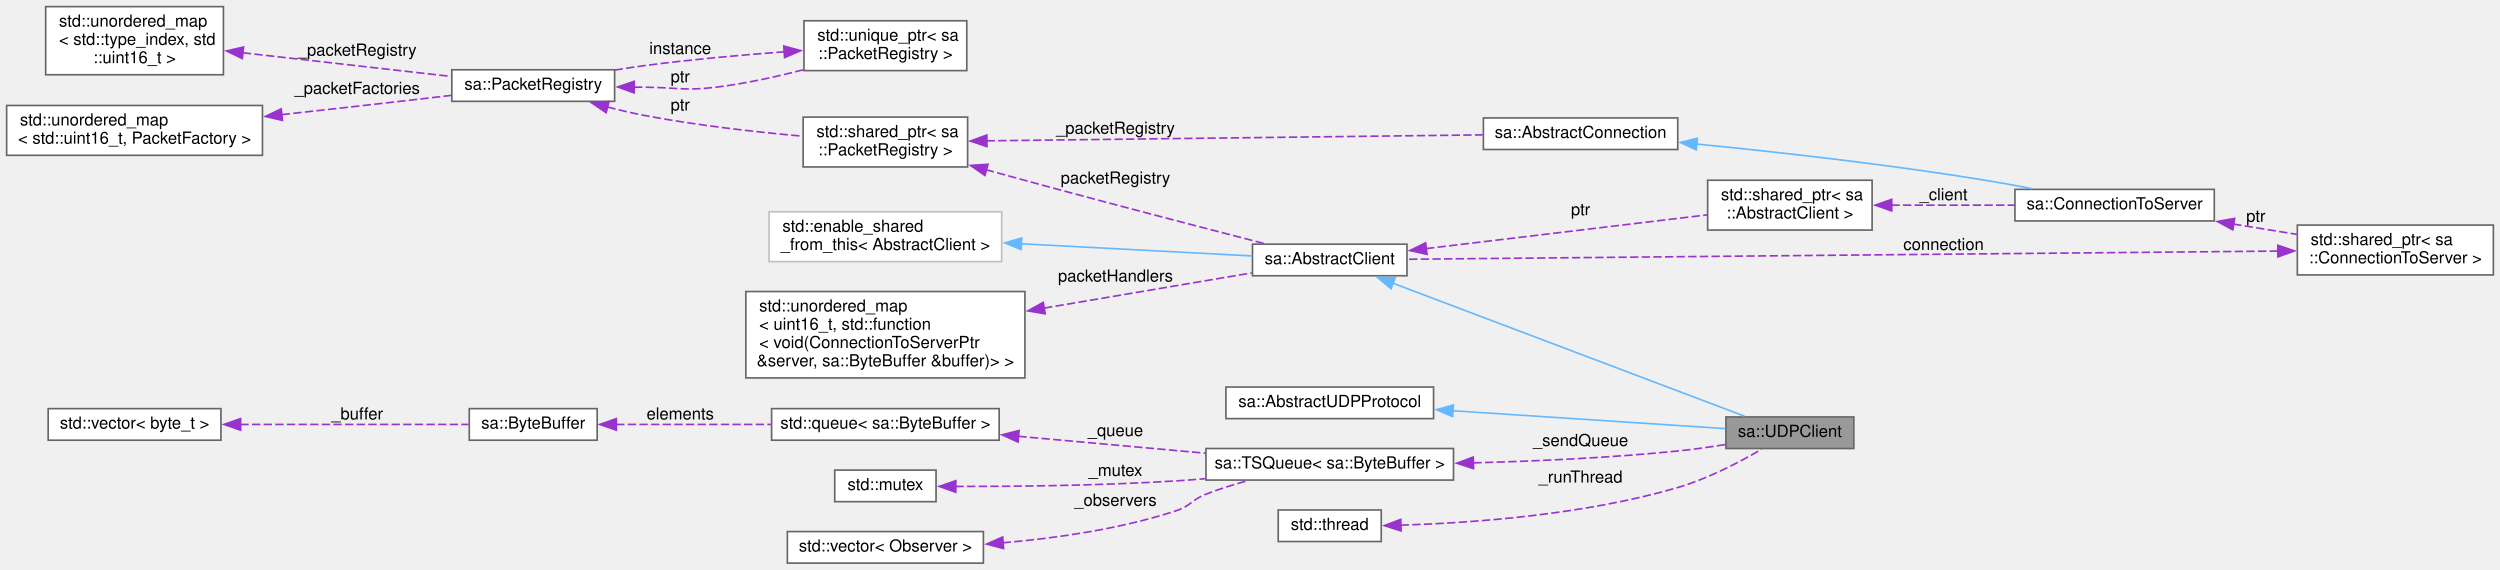
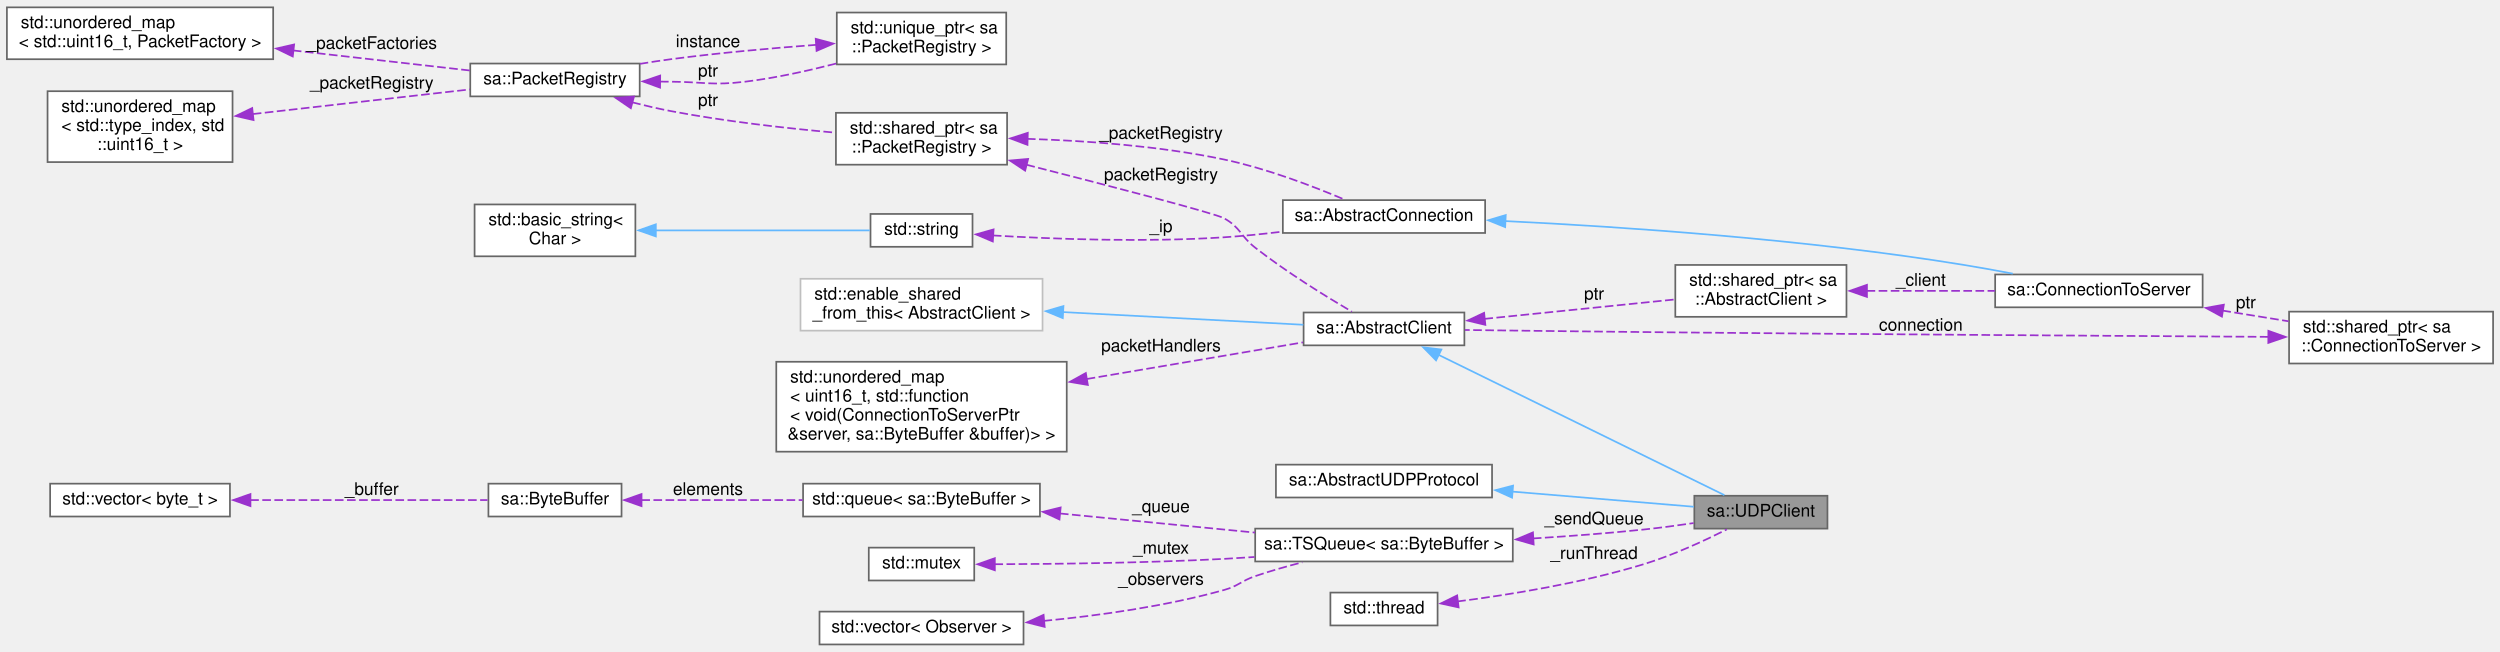
- <svg xmlns="http://www.w3.org/2000/svg" xmlns:xlink="http://www.w3.org/1999/xlink" width="1505pt" height="343pt" viewBox="0.00 0.00 1505.00 343.00">
-   <g id="graph0" class="graph" transform="scale(1 1) rotate(0) translate(4 339)">
+ <svg xmlns="http://www.w3.org/2000/svg" xmlns:xlink="http://www.w3.org/1999/xlink" width="1446pt" height="377pt" viewBox="0.00 0.00 1446.00 376.50">
+   <g id="graph0" class="graph" transform="scale(1 1) rotate(0) translate(4 372.5)">
    <g id="node1" class="node">
      <g id="a_node1">
        <a xlink:title="Implementation of a UDP client By default the udp client will read only a maximum of 1024 bytes.">
-           <polygon fill="#999999" stroke="#666666" points="1112,-88 1035,-88 1035,-69 1112,-69 1112,-88" />
-           <text text-anchor="middle" x="1073.5" y="-76" font-family="Helvetica,sans-Serif" font-size="10.00">sa::UDPClient</text>
+           <polygon fill="#999999" stroke="#666666" points="1053,-86 976,-86 976,-67 1053,-67 1053,-86" />
+           <text text-anchor="middle" x="1014.5" y="-74" font-family="Helvetica,sans-Serif" font-size="10.00">sa::UDPClient</text>
        </a>
      </g>
    </g>
    <g id="node2" class="node">
      <g id="a_node2">
        <a xlink:href="classsa_1_1_abstract_client.html" target="_top" xlink:title="The base class for a client.">
          <polygon fill="white" stroke="#666666" points="843,-192 750,-192 750,-173 843,-173 843,-192" />
          <text text-anchor="middle" x="796.5" y="-180" font-family="Helvetica,sans-Serif" font-size="10.00">sa::AbstractClient</text>
        </a>
      </g>
    </g>
    <g id="edge1" class="edge">
-       <path fill="none" stroke="#63b8ff" d="M834.45,-168.53C890.84,-147.2 996.99,-107.05 1046.21,-88.44" />
-       <polygon fill="#63b8ff" stroke="#63b8ff" points="833.4,-165.18 825.28,-171.99 835.88,-171.73 833.4,-165.18" />
-     </g>
-     <g id="node12" class="node">
-       <g id="a_node12">
-         <a xlink:title=" ">
-           <polygon fill="white" stroke="#666666" points="1123,-230.5 1024,-230.5 1024,-200.5 1123,-200.5 1123,-230.5" />
-           <text text-anchor="start" x="1032" y="-218.5" font-family="Helvetica,sans-Serif" font-size="10.00">std::shared_ptr&lt; sa</text>
-           <text text-anchor="middle" x="1073.5" y="-207.5" font-family="Helvetica,sans-Serif" font-size="10.00">::AbstractClient &gt;</text>
-         </a>
-       </g>
-     </g>
-     <g id="edge14" class="edge">
-       <path fill="none" stroke="#9a32cd" stroke-dasharray="5,2" d="M854.49,-189.34C904.53,-195.34 976.52,-203.98 1023.89,-209.67" />
-       <polygon fill="#9a32cd" stroke="#9a32cd" points="855.07,-185.88 844.72,-188.17 854.23,-192.83 855.07,-185.88" />
-       <text text-anchor="middle" x="947.5" y="-209.5" font-family="Helvetica,sans-Serif" font-size="10.00"> ptr</text>
+       <path fill="none" stroke="#63b8ff" d="M828.11,-167.48C872.99,-145.45 955.43,-105 993.39,-86.37" />
+       <polygon fill="#63b8ff" stroke="#63b8ff" points="826.61,-164.31 819.18,-171.86 829.7,-170.6 826.61,-164.31" />
+     </g>
+     <g id="node14" class="node">
+       <g id="a_node14">
+         <a xlink:title=" ">
+           <polygon fill="white" stroke="#666666" points="1064,-219.5 965,-219.5 965,-189.5 1064,-189.5 1064,-219.5" />
+           <text text-anchor="start" x="973" y="-207.5" font-family="Helvetica,sans-Serif" font-size="10.00">std::shared_ptr&lt; sa</text>
+           <text text-anchor="middle" x="1014.5" y="-196.5" font-family="Helvetica,sans-Serif" font-size="10.00">::AbstractClient &gt;</text>
+         </a>
+       </g>
+     </g>
+     <g id="edge16" class="edge">
+       <path fill="none" stroke="#9a32cd" stroke-dasharray="5,2" d="M854.57,-188.31C888.87,-191.81 932.06,-196.21 964.76,-199.54" />
+       <polygon fill="#9a32cd" stroke="#9a32cd" points="855.12,-184.85 844.81,-187.32 854.41,-191.81 855.12,-184.85" />
+       <text text-anchor="middle" x="918" y="-199.5" font-family="Helvetica,sans-Serif" font-size="10.00"> ptr</text>
    </g>
    <g id="node3" class="node">
      <g id="a_node3">
        <a xlink:title=" ">
          <polygon fill="white" stroke="#bfbfbf" points="599,-211.5 459,-211.5 459,-181.5 599,-181.5 599,-211.5" />
          <text text-anchor="start" x="467" y="-199.5" font-family="Helvetica,sans-Serif" font-size="10.00">std::enable_shared</text>
          <text text-anchor="middle" x="529" y="-188.5" font-family="Helvetica,sans-Serif" font-size="10.00">_from_this&lt; AbstractClient &gt;</text>
        </a>
      </g>
    </g>
    <g id="edge2" class="edge">
      <path fill="none" stroke="#63b8ff" d="M610.78,-192.24C656.39,-189.84 711.71,-186.92 749.86,-184.91" />
      <polygon fill="#63b8ff" stroke="#63b8ff" points="610.72,-188.74 600.92,-192.76 611.09,-195.73 610.72,-188.74" />
    </g>
    <g id="node4" class="node">
      <g id="a_node4">
        <a xlink:title=" ">
-           <polygon fill="white" stroke="#666666" points="578.5,-268.5 479.5,-268.5 479.5,-238.5 578.5,-238.5 578.5,-268.5" />
-           <text text-anchor="start" x="487.5" y="-256.5" font-family="Helvetica,sans-Serif" font-size="10.00">std::shared_ptr&lt; sa</text>
-           <text text-anchor="middle" x="529" y="-245.5" font-family="Helvetica,sans-Serif" font-size="10.00">::PacketRegistry &gt;</text>
+           <polygon fill="white" stroke="#666666" points="578.5,-307.5 479.5,-307.5 479.5,-277.5 578.5,-277.5 578.5,-307.5" />
+           <text text-anchor="start" x="487.5" y="-295.5" font-family="Helvetica,sans-Serif" font-size="10.00">std::shared_ptr&lt; sa</text>
+           <text text-anchor="middle" x="529" y="-284.5" font-family="Helvetica,sans-Serif" font-size="10.00">::PacketRegistry &gt;</text>
        </a>
      </g>
    </g>
    <g id="edge3" class="edge">
-       <path fill="none" stroke="#9a32cd" stroke-dasharray="5,2" d="M589.49,-236.85C603.12,-233.08 617.55,-229.12 631,-225.5 674.04,-213.91 723.54,-201.03 756.9,-192.42" />
-       <polygon fill="#9a32cd" stroke="#9a32cd" points="588.92,-233.38 580.22,-239.42 590.79,-240.12 588.92,-233.38" />
-       <text text-anchor="middle" x="667.5" y="-228.5" font-family="Helvetica,sans-Serif" font-size="10.00"> packetRegistry</text>
+       <path fill="none" stroke="#9a32cd" stroke-dasharray="5,2" d="M589.67,-277.47C637.96,-265.19 698.79,-249.4 704,-246.5 713.62,-241.15 713.33,-236.27 722,-229.5 740.15,-215.33 762.66,-201.42 777.95,-192.45" />
+       <polygon fill="#9a32cd" stroke="#9a32cd" points="588.94,-274.04 580.11,-279.9 590.66,-280.83 588.94,-274.04" />
+       <text text-anchor="middle" x="667.5" y="-268.5" font-family="Helvetica,sans-Serif" font-size="10.00"> packetRegistry</text>
    </g>
    <g id="node11" class="node">
      <g id="a_node11">
        <a xlink:href="classsa_1_1_abstract_connection.html" target="_top" xlink:title="A connection between a client/server or server/client.">
-           <polygon fill="white" stroke="#666666" points="1006,-268 889,-268 889,-249 1006,-249 1006,-268" />
-           <text text-anchor="middle" x="947.5" y="-256" font-family="Helvetica,sans-Serif" font-size="10.00">sa::AbstractConnection</text>
-         </a>
-       </g>
-     </g>
-     <g id="edge12" class="edge">
-       <path fill="none" stroke="#9a32cd" stroke-dasharray="5,2" d="M589.91,-254.22C669.67,-255.18 809.8,-256.86 888.56,-257.8" />
-       <polygon fill="#9a32cd" stroke="#9a32cd" points="590.15,-250.72 580.11,-254.1 590.06,-257.72 590.15,-250.72" />
-       <text text-anchor="middle" x="667.5" y="-258.5" font-family="Helvetica,sans-Serif" font-size="10.00"> _packetRegistry</text>
+           <polygon fill="white" stroke="#666666" points="855,-257 738,-257 738,-238 855,-238 855,-257" />
+           <text text-anchor="middle" x="796.5" y="-245" font-family="Helvetica,sans-Serif" font-size="10.00">sa::AbstractConnection</text>
+         </a>
+       </g>
+     </g>
+     <g id="edge14" class="edge">
+       <path fill="none" stroke="#9a32cd" stroke-dasharray="5,2" d="M589.97,-292.45C623.77,-291.4 666.6,-288.37 704,-280.5 728.46,-275.35 755.22,-265.13 773.44,-257.42" />
+       <polygon fill="#9a32cd" stroke="#9a32cd" points="590.29,-288.94 580.39,-292.69 590.47,-295.93 590.29,-288.94" />
+       <text text-anchor="middle" x="667.5" y="-292.5" font-family="Helvetica,sans-Serif" font-size="10.00"> _packetRegistry</text>
    </g>
    <g id="node5" class="node">
      <g id="a_node5">
        <a xlink:href="classsa_1_1_packet_registry.html" target="_top" xlink:title="A registry that stores packets, their ids and their factories.">
-           <polygon fill="white" stroke="#666666" points="366,-297 268,-297 268,-278 366,-278 366,-297" />
-           <text text-anchor="middle" x="317" y="-285" font-family="Helvetica,sans-Serif" font-size="10.00">sa::PacketRegistry</text>
+           <polygon fill="white" stroke="#666666" points="366,-336 268,-336 268,-317 366,-317 366,-336" />
+           <text text-anchor="middle" x="317" y="-324" font-family="Helvetica,sans-Serif" font-size="10.00">sa::PacketRegistry</text>
        </a>
      </g>
    </g>
    <g id="edge4" class="edge">
-       <path fill="none" stroke="#9a32cd" stroke-dasharray="5,2" d="M361.65,-274.57C369.06,-272.67 376.72,-270.89 384,-269.5 415.38,-263.52 451.06,-259.53 479.06,-257.03" />
-       <polygon fill="#9a32cd" stroke="#9a32cd" points="360.88,-271.15 352.13,-277.12 362.69,-277.92 360.88,-271.15" />
-       <text text-anchor="middle" x="405.5" y="-272.5" font-family="Helvetica,sans-Serif" font-size="10.00"> ptr</text>
+       <path fill="none" stroke="#9a32cd" stroke-dasharray="5,2" d="M361.65,-313.57C369.06,-311.67 376.72,-309.89 384,-308.5 415.38,-302.52 451.06,-298.53 479.06,-296.03" />
+       <polygon fill="#9a32cd" stroke="#9a32cd" points="360.88,-310.15 352.13,-316.12 362.69,-316.92 360.88,-310.15" />
+       <text text-anchor="middle" x="405.5" y="-311.5" font-family="Helvetica,sans-Serif" font-size="10.00"> ptr</text>
    </g>
    <g id="node8" class="node">
      <g id="a_node8">
        <a xlink:title=" ">
-           <polygon fill="white" stroke="#666666" points="578,-326.5 480,-326.5 480,-296.5 578,-296.5 578,-326.5" />
-           <text text-anchor="start" x="488" y="-314.5" font-family="Helvetica,sans-Serif" font-size="10.00">std::unique_ptr&lt; sa</text>
-           <text text-anchor="middle" x="529" y="-303.5" font-family="Helvetica,sans-Serif" font-size="10.00">::PacketRegistry &gt;</text>
+           <polygon fill="white" stroke="#666666" points="578,-365.5 480,-365.5 480,-335.5 578,-335.5 578,-365.5" />
+           <text text-anchor="start" x="488" y="-353.5" font-family="Helvetica,sans-Serif" font-size="10.00">std::unique_ptr&lt; sa</text>
+           <text text-anchor="middle" x="529" y="-342.5" font-family="Helvetica,sans-Serif" font-size="10.00">::PacketRegistry &gt;</text>
        </a>
      </g>
    </g>
    <g id="edge8" class="edge">
-       <path fill="none" stroke="#9a32cd" stroke-dasharray="5,2" d="M377.73,-286.55C379.85,-286.53 381.94,-286.52 384,-286.5 403.11,-286.36 408.03,-284.19 427,-286.5 444.39,-288.62 463.11,-292.72 479.64,-297" />
-       <polygon fill="#9a32cd" stroke="#9a32cd" points="377.77,-283.05 367.81,-286.67 377.85,-290.05 377.77,-283.05" />
-       <text text-anchor="middle" x="405.5" y="-289.5" font-family="Helvetica,sans-Serif" font-size="10.00"> ptr</text>
+       <path fill="none" stroke="#9a32cd" stroke-dasharray="5,2" d="M377.73,-325.55C379.85,-325.53 381.94,-325.52 384,-325.5 403.11,-325.36 408.03,-323.19 427,-325.5 444.39,-327.62 463.11,-331.72 479.64,-336" />
+       <polygon fill="#9a32cd" stroke="#9a32cd" points="377.77,-322.05 367.81,-325.67 377.85,-329.05 377.77,-322.05" />
+       <text text-anchor="middle" x="405.5" y="-328.5" font-family="Helvetica,sans-Serif" font-size="10.00"> ptr</text>
    </g>
    <g id="node6" class="node">
      <g id="a_node6">
        <a xlink:title=" ">
-           <polygon fill="white" stroke="#666666" points="130.5,-335 23.5,-335 23.5,-294 130.5,-294 130.5,-335" />
-           <text text-anchor="start" x="31.5" y="-323" font-family="Helvetica,sans-Serif" font-size="10.00">std::unordered_map</text>
-           <text text-anchor="start" x="31.5" y="-312" font-family="Helvetica,sans-Serif" font-size="10.00">&lt; std::type_index, std</text>
-           <text text-anchor="middle" x="77" y="-301" font-family="Helvetica,sans-Serif" font-size="10.00">::uint16_t &gt;</text>
+           <polygon fill="white" stroke="#666666" points="130.5,-320 23.5,-320 23.5,-279 130.5,-279 130.5,-320" />
+           <text text-anchor="start" x="31.5" y="-308" font-family="Helvetica,sans-Serif" font-size="10.00">std::unordered_map</text>
+           <text text-anchor="start" x="31.5" y="-297" font-family="Helvetica,sans-Serif" font-size="10.00">&lt; std::type_index, std</text>
+           <text text-anchor="middle" x="77" y="-286" font-family="Helvetica,sans-Serif" font-size="10.00">::uint16_t &gt;</text>
        </a>
      </g>
    </g>
    <g id="edge5" class="edge">
-       <path fill="none" stroke="#9a32cd" stroke-dasharray="5,2" d="M142.2,-307.22C181.75,-302.73 231.61,-297.07 267.78,-292.97" />
-       <polygon fill="#9a32cd" stroke="#9a32cd" points="141.87,-303.73 132.32,-308.34 142.65,-310.69 141.87,-303.73" />
-       <text text-anchor="middle" x="211" y="-305.5" font-family="Helvetica,sans-Serif" font-size="10.00"> _packetRegistry</text>
+       <path fill="none" stroke="#9a32cd" stroke-dasharray="5,2" d="M142.2,-306.78C181.75,-311.27 231.61,-316.93 267.78,-321.03" />
+       <polygon fill="#9a32cd" stroke="#9a32cd" points="142.65,-303.31 132.32,-305.66 141.87,-310.27 142.65,-303.31" />
+       <text text-anchor="middle" x="211" y="-321.5" font-family="Helvetica,sans-Serif" font-size="10.00"> _packetRegistry</text>
    </g>
    <g id="node7" class="node">
      <g id="a_node7">
        <a xlink:title=" ">
-           <polygon fill="white" stroke="#666666" points="154,-275.5 0,-275.5 0,-245.5 154,-245.5 154,-275.5" />
-           <text text-anchor="start" x="8" y="-263.5" font-family="Helvetica,sans-Serif" font-size="10.00">std::unordered_map</text>
-           <text text-anchor="middle" x="77" y="-252.5" font-family="Helvetica,sans-Serif" font-size="10.00">&lt; std::uint16_t, PacketFactory &gt;</text>
+           <polygon fill="white" stroke="#666666" points="154,-368.5 0,-368.5 0,-338.5 154,-338.5 154,-368.5" />
+           <text text-anchor="start" x="8" y="-356.5" font-family="Helvetica,sans-Serif" font-size="10.00">std::unordered_map</text>
+           <text text-anchor="middle" x="77" y="-345.5" font-family="Helvetica,sans-Serif" font-size="10.00">&lt; std::uint16_t, PacketFactory &gt;</text>
        </a>
      </g>
    </g>
    <g id="edge6" class="edge">
-       <path fill="none" stroke="#9a32cd" stroke-dasharray="5,2" d="M165.63,-270C192.69,-272.98 222.58,-276.32 250,-279.5 255.73,-280.16 261.74,-280.87 267.71,-281.59" />
-       <polygon fill="#9a32cd" stroke="#9a32cd" points="166.05,-266.52 155.73,-268.91 165.29,-273.48 166.05,-266.52" />
-       <text text-anchor="middle" x="211" y="-282.5" font-family="Helvetica,sans-Serif" font-size="10.00"> _packetFactories</text>
+       <path fill="none" stroke="#9a32cd" stroke-dasharray="5,2" d="M165.37,-343.59C199.97,-339.66 238.42,-335.3 267.81,-331.97" />
+       <polygon fill="#9a32cd" stroke="#9a32cd" points="165.33,-340.07 155.79,-344.68 166.12,-347.03 165.33,-340.07" />
+       <text text-anchor="middle" x="211" y="-344.5" font-family="Helvetica,sans-Serif" font-size="10.00"> _packetFactories</text>
    </g>
    <g id="edge7" class="edge">
-       <path fill="none" stroke="#9a32cd" stroke-dasharray="5,2" d="M468.35,-307.83C442.38,-305.9 411.62,-303.15 384,-299.5 378.23,-298.74 372.19,-297.81 366.22,-296.82" />
-       <polygon fill="#9a32cd" stroke="#9a32cd" points="467.81,-311.3 478.04,-308.53 468.31,-304.32 467.81,-311.3" />
-       <text text-anchor="middle" x="405.5" y="-306.5" font-family="Helvetica,sans-Serif" font-size="10.00"> instance</text>
+       <path fill="none" stroke="#9a32cd" stroke-dasharray="5,2" d="M468.35,-346.83C442.38,-344.9 411.62,-342.15 384,-338.5 378.23,-337.74 372.19,-336.81 366.22,-335.82" />
+       <polygon fill="#9a32cd" stroke="#9a32cd" points="467.81,-350.3 478.04,-347.53 468.31,-343.32 467.81,-350.3" />
+       <text text-anchor="middle" x="405.5" y="-345.5" font-family="Helvetica,sans-Serif" font-size="10.00"> instance</text>
    </g>
    <g id="node9" class="node">
      <g id="a_node9">
        <a xlink:title=" ">
-           <polygon fill="white" stroke="#666666" points="1497,-203.5 1379,-203.5 1379,-173.5 1497,-173.5 1497,-203.5" />
-           <text text-anchor="start" x="1387" y="-191.5" font-family="Helvetica,sans-Serif" font-size="10.00">std::shared_ptr&lt; sa</text>
-           <text text-anchor="middle" x="1438" y="-180.5" font-family="Helvetica,sans-Serif" font-size="10.00">::ConnectionToServer &gt;</text>
+           <polygon fill="white" stroke="#666666" points="1438,-192.5 1320,-192.5 1320,-162.5 1438,-162.5 1438,-192.5" />
+           <text text-anchor="start" x="1328" y="-180.5" font-family="Helvetica,sans-Serif" font-size="10.00">std::shared_ptr&lt; sa</text>
+           <text text-anchor="middle" x="1379" y="-169.5" font-family="Helvetica,sans-Serif" font-size="10.00">::ConnectionToServer &gt;</text>
        </a>
      </g>
    </g>
    <g id="edge9" class="edge">
-       <path fill="none" stroke="#9a32cd" stroke-dasharray="5,2" d="M1367.29,-187.85C1235.73,-186.61 954.14,-183.97 843.49,-182.93" />
-       <polygon fill="#9a32cd" stroke="#9a32cd" points="1367.24,-191.35 1377.27,-187.94 1367.3,-184.35 1367.24,-191.35" />
-       <text text-anchor="middle" x="1166" y="-188.5" font-family="Helvetica,sans-Serif" font-size="10.00"> connection</text>
+       <path fill="none" stroke="#9a32cd" stroke-dasharray="5,2" d="M1308.08,-177.91C1225.95,-178.41 1085.57,-179.34 965,-180.5 923.85,-180.9 877.02,-181.46 843.35,-181.89" />
+       <polygon fill="#9a32cd" stroke="#9a32cd" points="1308.03,-181.41 1318.01,-177.85 1307.99,-174.41 1308.03,-181.41" />
+       <text text-anchor="middle" x="1107" y="-181.5" font-family="Helvetica,sans-Serif" font-size="10.00"> connection</text>
    </g>
    <g id="node10" class="node">
      <g id="a_node10">
        <a xlink:href="classsa_1_1_connection_to_server.html" target="_top" xlink:title="Class representing a connection to a server.">
-           <polygon fill="white" stroke="#666666" points="1329,-225 1209,-225 1209,-206 1329,-206 1329,-225" />
-           <text text-anchor="middle" x="1269" y="-213" font-family="Helvetica,sans-Serif" font-size="10.00">sa::ConnectionToServer</text>
+           <polygon fill="white" stroke="#666666" points="1270,-214 1150,-214 1150,-195 1270,-195 1270,-214" />
+           <text text-anchor="middle" x="1210" y="-202" font-family="Helvetica,sans-Serif" font-size="10.00">sa::ConnectionToServer</text>
        </a>
      </g>
    </g>
    <g id="edge10" class="edge">
-       <path fill="none" stroke="#9a32cd" stroke-dasharray="5,2" d="M1340.41,-204.12C1353.16,-202.05 1366.33,-199.93 1378.68,-197.93" />
-       <polygon fill="#9a32cd" stroke="#9a32cd" points="1340.16,-200.61 1330.84,-205.66 1341.27,-207.52 1340.16,-200.61" />
-       <text text-anchor="middle" x="1354" y="-205.5" font-family="Helvetica,sans-Serif" font-size="10.00"> ptr</text>
+       <path fill="none" stroke="#9a32cd" stroke-dasharray="5,2" d="M1281.41,-193.12C1294.16,-191.05 1307.33,-188.93 1319.68,-186.93" />
+       <polygon fill="#9a32cd" stroke="#9a32cd" points="1281.16,-189.61 1271.84,-194.66 1282.27,-196.52 1281.16,-189.61" />
+       <text text-anchor="middle" x="1295" y="-194.5" font-family="Helvetica,sans-Serif" font-size="10.00"> ptr</text>
    </g>
    <g id="edge11" class="edge">
-       <path fill="none" stroke="#63b8ff" d="M1017.38,-252.29C1066.05,-247.47 1132.72,-240.02 1191,-230.5 1200.14,-229.01 1209.86,-227.25 1219.2,-225.47" />
-       <polygon fill="#63b8ff" stroke="#63b8ff" points="1017.16,-248.79 1007.54,-253.25 1017.84,-255.76 1017.16,-248.79" />
-     </g>
-     <g id="edge13" class="edge">
-       <path fill="none" stroke="#9a32cd" stroke-dasharray="5,2" d="M1134.62,-215.5C1158.25,-215.5 1185.29,-215.5 1208.83,-215.5" />
-       <polygon fill="#9a32cd" stroke="#9a32cd" points="1134.84,-212 1124.84,-215.5 1134.84,-219 1134.84,-212" />
-       <text text-anchor="middle" x="1166" y="-218.5" font-family="Helvetica,sans-Serif" font-size="10.00"> _client</text>
+       <path fill="none" stroke="#63b8ff" d="M866.64,-244.88C934.55,-241.57 1040.93,-234.38 1132,-219.5 1141.14,-218.01 1150.86,-216.25 1160.2,-214.47" />
+       <polygon fill="#63b8ff" stroke="#63b8ff" points="866.59,-241.38 856.76,-245.35 866.92,-248.37 866.59,-241.38" />
+     </g>
+     <g id="node12" class="node">
+       <g id="a_node12">
+         <a xlink:title=" ">
+           <polygon fill="white" stroke="#666666" points="558.5,-249 499.5,-249 499.5,-230 558.5,-230 558.5,-249" />
+           <text text-anchor="middle" x="529" y="-237" font-family="Helvetica,sans-Serif" font-size="10.00">std::string</text>
+         </a>
+       </g>
+     </g>
+     <g id="edge12" class="edge">
+       <path fill="none" stroke="#9a32cd" stroke-dasharray="5,2" d="M570.24,-236.57C605.53,-234.47 658.22,-232.51 704,-235.5 714.87,-236.21 726.42,-237.39 737.53,-238.74" />
+       <polygon fill="#9a32cd" stroke="#9a32cd" points="570.24,-233.06 560.48,-237.18 570.68,-240.05 570.24,-233.06" />
+       <text text-anchor="middle" x="667.5" y="-238.5" font-family="Helvetica,sans-Serif" font-size="10.00"> _ip</text>
    </g>
    <g id="node13" class="node">
      <g id="a_node13">
+         <a xlink:title=" ">
+           <polygon fill="white" stroke="#666666" points="363.5,-254.5 270.5,-254.5 270.5,-224.5 363.5,-224.5 363.5,-254.5" />
+           <text text-anchor="start" x="278.5" y="-242.5" font-family="Helvetica,sans-Serif" font-size="10.00">std::basic_string&lt;</text>
+           <text text-anchor="middle" x="317" y="-231.5" font-family="Helvetica,sans-Serif" font-size="10.00"> Char &gt;</text>
+         </a>
+       </g>
+     </g>
+     <g id="edge13" class="edge">
+       <path fill="none" stroke="#63b8ff" d="M375.32,-239.5C415.41,-239.5 467.28,-239.5 499.07,-239.5" />
+       <polygon fill="#63b8ff" stroke="#63b8ff" points="375.34,-236 365.34,-239.5 375.34,-243 375.34,-236" />
+     </g>
+     <g id="edge15" class="edge">
+       <path fill="none" stroke="#9a32cd" stroke-dasharray="5,2" d="M1075.62,-204.5C1099.25,-204.5 1126.29,-204.5 1149.83,-204.5" />
+       <polygon fill="#9a32cd" stroke="#9a32cd" points="1075.84,-201 1065.84,-204.5 1075.84,-208 1075.84,-201" />
+       <text text-anchor="middle" x="1107" y="-207.5" font-family="Helvetica,sans-Serif" font-size="10.00"> _client</text>
+     </g>
+     <g id="node15" class="node">
+       <g id="a_node15">
        <a xlink:title=" ">
          <polygon fill="white" stroke="#666666" points="613,-163.5 445,-163.5 445,-111.5 613,-111.5 613,-163.5" />
          <text text-anchor="start" x="453" y="-151.5" font-family="Helvetica,sans-Serif" font-size="10.00">std::unordered_map</text>
          <text text-anchor="start" x="453" y="-140.5" font-family="Helvetica,sans-Serif" font-size="10.00">&lt; uint16_t, std::function</text>
          <text text-anchor="start" x="453" y="-129.5" font-family="Helvetica,sans-Serif" font-size="10.00">&lt; void(ConnectionToServerPtr</text>
          <text text-anchor="middle" x="529" y="-118.5" font-family="Helvetica,sans-Serif" font-size="10.00"> &amp;server, sa::ByteBuffer &amp;buffer)&gt; &gt;</text>
        </a>
      </g>
    </g>
-     <g id="edge15" class="edge">
+     <g id="edge17" class="edge">
      <path fill="none" stroke="#9a32cd" stroke-dasharray="5,2" d="M624.52,-153.52C667.02,-160.72 715.23,-168.9 749.6,-174.72" />
      <polygon fill="#9a32cd" stroke="#9a32cd" points="625.21,-150.09 614.77,-151.87 624.04,-156.99 625.21,-150.09" />
      <text text-anchor="middle" x="667.5" y="-169.5" font-family="Helvetica,sans-Serif" font-size="10.00"> packetHandlers</text>
    </g>
-     <g id="node14" class="node">
-       <g id="a_node14">
-         <a xlink:href="classsa_1_1_abstract_u_d_p_protocol.html" target="_top" xlink:title="Abstract class just for setting the max buffer size.">
-           <polygon fill="white" stroke="#666666" points="859,-106 734,-106 734,-87 859,-87 859,-106" />
-           <text text-anchor="middle" x="796.5" y="-94" font-family="Helvetica,sans-Serif" font-size="10.00">sa::AbstractUDPProtocol</text>
-         </a>
-       </g>
-     </g>
-     <g id="edge16" class="edge">
-       <path fill="none" stroke="#63b8ff" d="M870.56,-91.72C923.36,-88.26 992.54,-83.73 1034.69,-80.97" />
-       <polygon fill="#63b8ff" stroke="#63b8ff" points="870.48,-88.22 860.73,-92.36 870.93,-95.2 870.48,-88.22" />
-     </g>
-     <g id="node15" class="node">
-       <g id="a_node15">
-         <a xlink:href="classsa_1_1_t_s_queue.html" target="_top" xlink:title=" ">
-           <polygon fill="white" stroke="#666666" points="871,-69 722,-69 722,-50 871,-50 871,-69" />
-           <text text-anchor="middle" x="796.5" y="-57" font-family="Helvetica,sans-Serif" font-size="10.00">sa::TSQueue&lt; sa::ByteBuffer &gt;</text>
-         </a>
-       </g>
-     </g>
-     <g id="edge17" class="edge">
-       <path fill="none" stroke="#9a32cd" stroke-dasharray="5,2" d="M882.96,-60.36C920.74,-61.36 965.66,-63.41 1006,-67.5 1015.31,-68.45 1025.3,-69.87 1034.63,-71.39" />
-       <polygon fill="#9a32cd" stroke="#9a32cd" points="883.07,-56.86 872.99,-60.12 882.9,-63.86 883.07,-56.86" />
-       <text text-anchor="middle" x="947.5" y="-70.5" font-family="Helvetica,sans-Serif" font-size="10.00"> _sendQueue</text>
-     </g>
    <g id="node16" class="node">
      <g id="a_node16">
+         <a xlink:href="classsa_1_1_abstract_u_d_p_protocol.html" target="_top" xlink:title="Abstract class just for setting the max buffer size.">
+           <polygon fill="white" stroke="#666666" points="859,-104 734,-104 734,-85 859,-85 859,-104" />
+           <text text-anchor="middle" x="796.5" y="-92" font-family="Helvetica,sans-Serif" font-size="10.00">sa::AbstractUDPProtocol</text>
+         </a>
+       </g>
+     </g>
+     <g id="edge18" class="edge">
+       <path fill="none" stroke="#63b8ff" d="M870.63,-88.41C905.9,-85.47 946.72,-82.07 975.67,-79.65" />
+       <polygon fill="#63b8ff" stroke="#63b8ff" points="870.58,-84.9 860.91,-89.22 871.16,-91.87 870.58,-84.9" />
+     </g>
+     <g id="node17" class="node">
+       <g id="a_node17">
+         <a xlink:href="classsa_1_1_t_s_queue.html" target="_top" xlink:title=" ">
+           <polygon fill="white" stroke="#666666" points="871,-67 722,-67 722,-48 871,-48 871,-67" />
+           <text text-anchor="middle" x="796.5" y="-55" font-family="Helvetica,sans-Serif" font-size="10.00">sa::TSQueue&lt; sa::ByteBuffer &gt;</text>
+         </a>
+       </g>
+     </g>
+     <g id="edge19" class="edge">
+       <path fill="none" stroke="#9a32cd" stroke-dasharray="5,2" d="M882.58,-61.3C903.66,-62.61 926.18,-64.31 947,-66.5 956.29,-67.48 966.27,-68.82 975.59,-70.2" />
+       <polygon fill="#9a32cd" stroke="#9a32cd" points="883.07,-57.83 872.88,-60.73 882.65,-64.82 883.07,-57.83" />
+       <text text-anchor="middle" x="918" y="-69.5" font-family="Helvetica,sans-Serif" font-size="10.00"> _sendQueue</text>
+     </g>
+     <g id="node18" class="node">
+       <g id="a_node18">
        <a xlink:title=" ">
          <polygon fill="white" stroke="#666666" points="597.5,-93 460.5,-93 460.5,-74 597.5,-74 597.5,-93" />
          <text text-anchor="middle" x="529" y="-81" font-family="Helvetica,sans-Serif" font-size="10.00">std::queue&lt; sa::ByteBuffer &gt;</text>
        </a>
      </g>
    </g>
-     <g id="edge18" class="edge">
-       <path fill="none" stroke="#9a32cd" stroke-dasharray="5,2" d="M609.05,-76.35C644.8,-73.12 686.8,-69.33 721.88,-66.16" />
-       <polygon fill="#9a32cd" stroke="#9a32cd" points="608.84,-72.86 599.19,-77.25 609.47,-79.83 608.84,-72.86" />
+     <g id="edge20" class="edge">
+       <path fill="none" stroke="#9a32cd" stroke-dasharray="5,2" d="M609.05,-75.76C644.8,-72.26 686.8,-68.14 721.88,-64.71" />
+       <polygon fill="#9a32cd" stroke="#9a32cd" points="608.8,-72.27 599.19,-76.72 609.48,-79.23 608.8,-72.27" />
      <text text-anchor="middle" x="667.5" y="-76.5" font-family="Helvetica,sans-Serif" font-size="10.00"> _queue</text>
    </g>
-     <g id="node17" class="node">
-       <g id="a_node17">
+     <g id="node19" class="node">
+       <g id="a_node19">
        <a xlink:href="classsa_1_1_byte_buffer.html" target="_top" xlink:title="A byte buffer class, limited to UINT32_MAX bytes.">
          <polygon fill="white" stroke="#666666" points="355.5,-93 278.5,-93 278.5,-74 355.5,-74 355.5,-93" />
          <text text-anchor="middle" x="317" y="-81" font-family="Helvetica,sans-Serif" font-size="10.00">sa::ByteBuffer</text>
        </a>
      </g>
    </g>
-     <g id="edge19" class="edge">
+     <g id="edge21" class="edge">
      <path fill="none" stroke="#9a32cd" stroke-dasharray="5,2" d="M366.95,-83.5C394.7,-83.5 429.85,-83.5 460.22,-83.5" />
      <polygon fill="#9a32cd" stroke="#9a32cd" points="367.06,-80 357.06,-83.5 367.06,-87 367.06,-80" />
      <text text-anchor="middle" x="405.5" y="-86.5" font-family="Helvetica,sans-Serif" font-size="10.00"> elements</text>
    </g>
-     <g id="node18" class="node">
-       <g id="a_node18">
+     <g id="node20" class="node">
+       <g id="a_node20">
        <a xlink:title=" ">
          <polygon fill="white" stroke="#666666" points="129,-93 25,-93 25,-74 129,-74 129,-93" />
          <text text-anchor="middle" x="77" y="-81" font-family="Helvetica,sans-Serif" font-size="10.00">std::vector&lt; byte_t &gt;</text>
        </a>
      </g>
    </g>
-     <g id="edge20" class="edge">
+     <g id="edge22" class="edge">
      <path fill="none" stroke="#9a32cd" stroke-dasharray="5,2" d="M140.71,-83.5C184.33,-83.5 241.08,-83.5 278.01,-83.5" />
      <polygon fill="#9a32cd" stroke="#9a32cd" points="140.86,-80 130.86,-83.5 140.86,-87 140.86,-80" />
      <text text-anchor="middle" x="211" y="-86.5" font-family="Helvetica,sans-Serif" font-size="10.00"> _buffer</text>
    </g>
-     <g id="node19" class="node">
-       <g id="a_node19">
+     <g id="node21" class="node">
+       <g id="a_node21">
        <a xlink:title=" ">
          <polygon fill="white" stroke="#666666" points="559.5,-56 498.5,-56 498.5,-37 559.5,-37 559.5,-56" />
          <text text-anchor="middle" x="529" y="-44" font-family="Helvetica,sans-Serif" font-size="10.00">std::mutex</text>
        </a>
      </g>
    </g>
-     <g id="edge21" class="edge">
-       <path fill="none" stroke="#9a32cd" stroke-dasharray="5,2" d="M571.18,-46.15C606.47,-46.1 658.62,-46.64 704,-49.5 709.74,-49.86 715.68,-50.32 721.64,-50.84" />
-       <polygon fill="#9a32cd" stroke="#9a32cd" points="571.4,-42.65 561.41,-46.18 571.42,-49.65 571.4,-42.65" />
+     <g id="edge23" class="edge">
+       <path fill="none" stroke="#9a32cd" stroke-dasharray="5,2" d="M571.17,-46.4C606.44,-46.51 658.6,-47.13 704,-49.5 709.73,-49.8 715.66,-50.17 721.62,-50.59" />
+       <polygon fill="#9a32cd" stroke="#9a32cd" points="571.41,-42.9 561.4,-46.38 571.4,-49.9 571.41,-42.9" />
      <text text-anchor="middle" x="667.5" y="-52.5" font-family="Helvetica,sans-Serif" font-size="10.00"> _mutex</text>
    </g>
-     <g id="node20" class="node">
-       <g id="a_node20">
+     <g id="node22" class="node">
+       <g id="a_node22">
        <a xlink:title=" ">
          <polygon fill="white" stroke="#666666" points="588,-19 470,-19 470,0 588,0 588,-19" />
          <text text-anchor="middle" x="529" y="-7" font-family="Helvetica,sans-Serif" font-size="10.00">std::vector&lt; Observer &gt;</text>
        </a>
      </g>
    </g>
-     <g id="edge22" class="edge">
-       <path fill="none" stroke="#9a32cd" stroke-dasharray="5,2" d="M599.59,-12.22C631.97,-15.02 670.61,-20.57 704,-31.5 712.7,-34.35 713.48,-38.16 722,-41.5 729.95,-44.62 738.6,-47.31 747.09,-49.6" />
-       <polygon fill="#9a32cd" stroke="#9a32cd" points="600.17,-8.76 589.93,-11.47 599.62,-15.74 600.17,-8.76" />
+     <g id="edge24" class="edge">
+       <path fill="none" stroke="#9a32cd" stroke-dasharray="5,2" d="M599.56,-13.61C631.77,-16.7 670.29,-22.1 704,-31.5 712.43,-33.85 713.72,-36.67 722,-39.5 730.7,-42.47 740.14,-45.17 749.26,-47.51" />
+       <polygon fill="#9a32cd" stroke="#9a32cd" points="600.23,-10.16 589.95,-12.75 599.6,-17.13 600.23,-10.16" />
      <text text-anchor="middle" x="667.5" y="-34.5" font-family="Helvetica,sans-Serif" font-size="10.00"> _observers</text>
    </g>
-     <g id="node21" class="node">
-       <g id="a_node21">
-         <a xlink:title=" ">
-           <polygon fill="white" stroke="#666666" points="827.5,-32 765.5,-32 765.5,-13 827.5,-13 827.5,-32" />
-           <text text-anchor="middle" x="796.5" y="-20" font-family="Helvetica,sans-Serif" font-size="10.00">std::thread</text>
-         </a>
-       </g>
-     </g>
-     <g id="edge23" class="edge">
-       <path fill="none" stroke="#9a32cd" stroke-dasharray="5,2" d="M839.18,-22.84C881.88,-24.17 949.78,-29.01 1006,-45.5 1024.18,-50.83 1043.41,-60.92 1056.49,-68.55" />
-       <polygon fill="#9a32cd" stroke="#9a32cd" points="839.44,-19.34 829.35,-22.59 839.26,-26.34 839.44,-19.34" />
-       <text text-anchor="middle" x="947.5" y="-48.5" font-family="Helvetica,sans-Serif" font-size="10.00"> _runThread</text>
+     <g id="node23" class="node">
+       <g id="a_node23">
+         <a xlink:title=" ">
+           <polygon fill="white" stroke="#666666" points="827.5,-30 765.5,-30 765.5,-11 827.5,-11 827.5,-30" />
+           <text text-anchor="middle" x="796.5" y="-18" font-family="Helvetica,sans-Serif" font-size="10.00">std::thread</text>
+         </a>
+       </g>
+     </g>
+     <g id="edge25" class="edge">
+       <path fill="none" stroke="#9a32cd" stroke-dasharray="5,2" d="M838.84,-24.85C869.23,-28.73 911.27,-35.53 947,-46.5 963.71,-51.63 981.73,-59.95 994.79,-66.53" />
+       <polygon fill="#9a32cd" stroke="#9a32cd" points="839.66,-21.43 829.31,-23.69 838.81,-28.37 839.66,-21.43" />
+       <text text-anchor="middle" x="918" y="-49.5" font-family="Helvetica,sans-Serif" font-size="10.00"> _runThread</text>
    </g>
  </g>
</svg>
